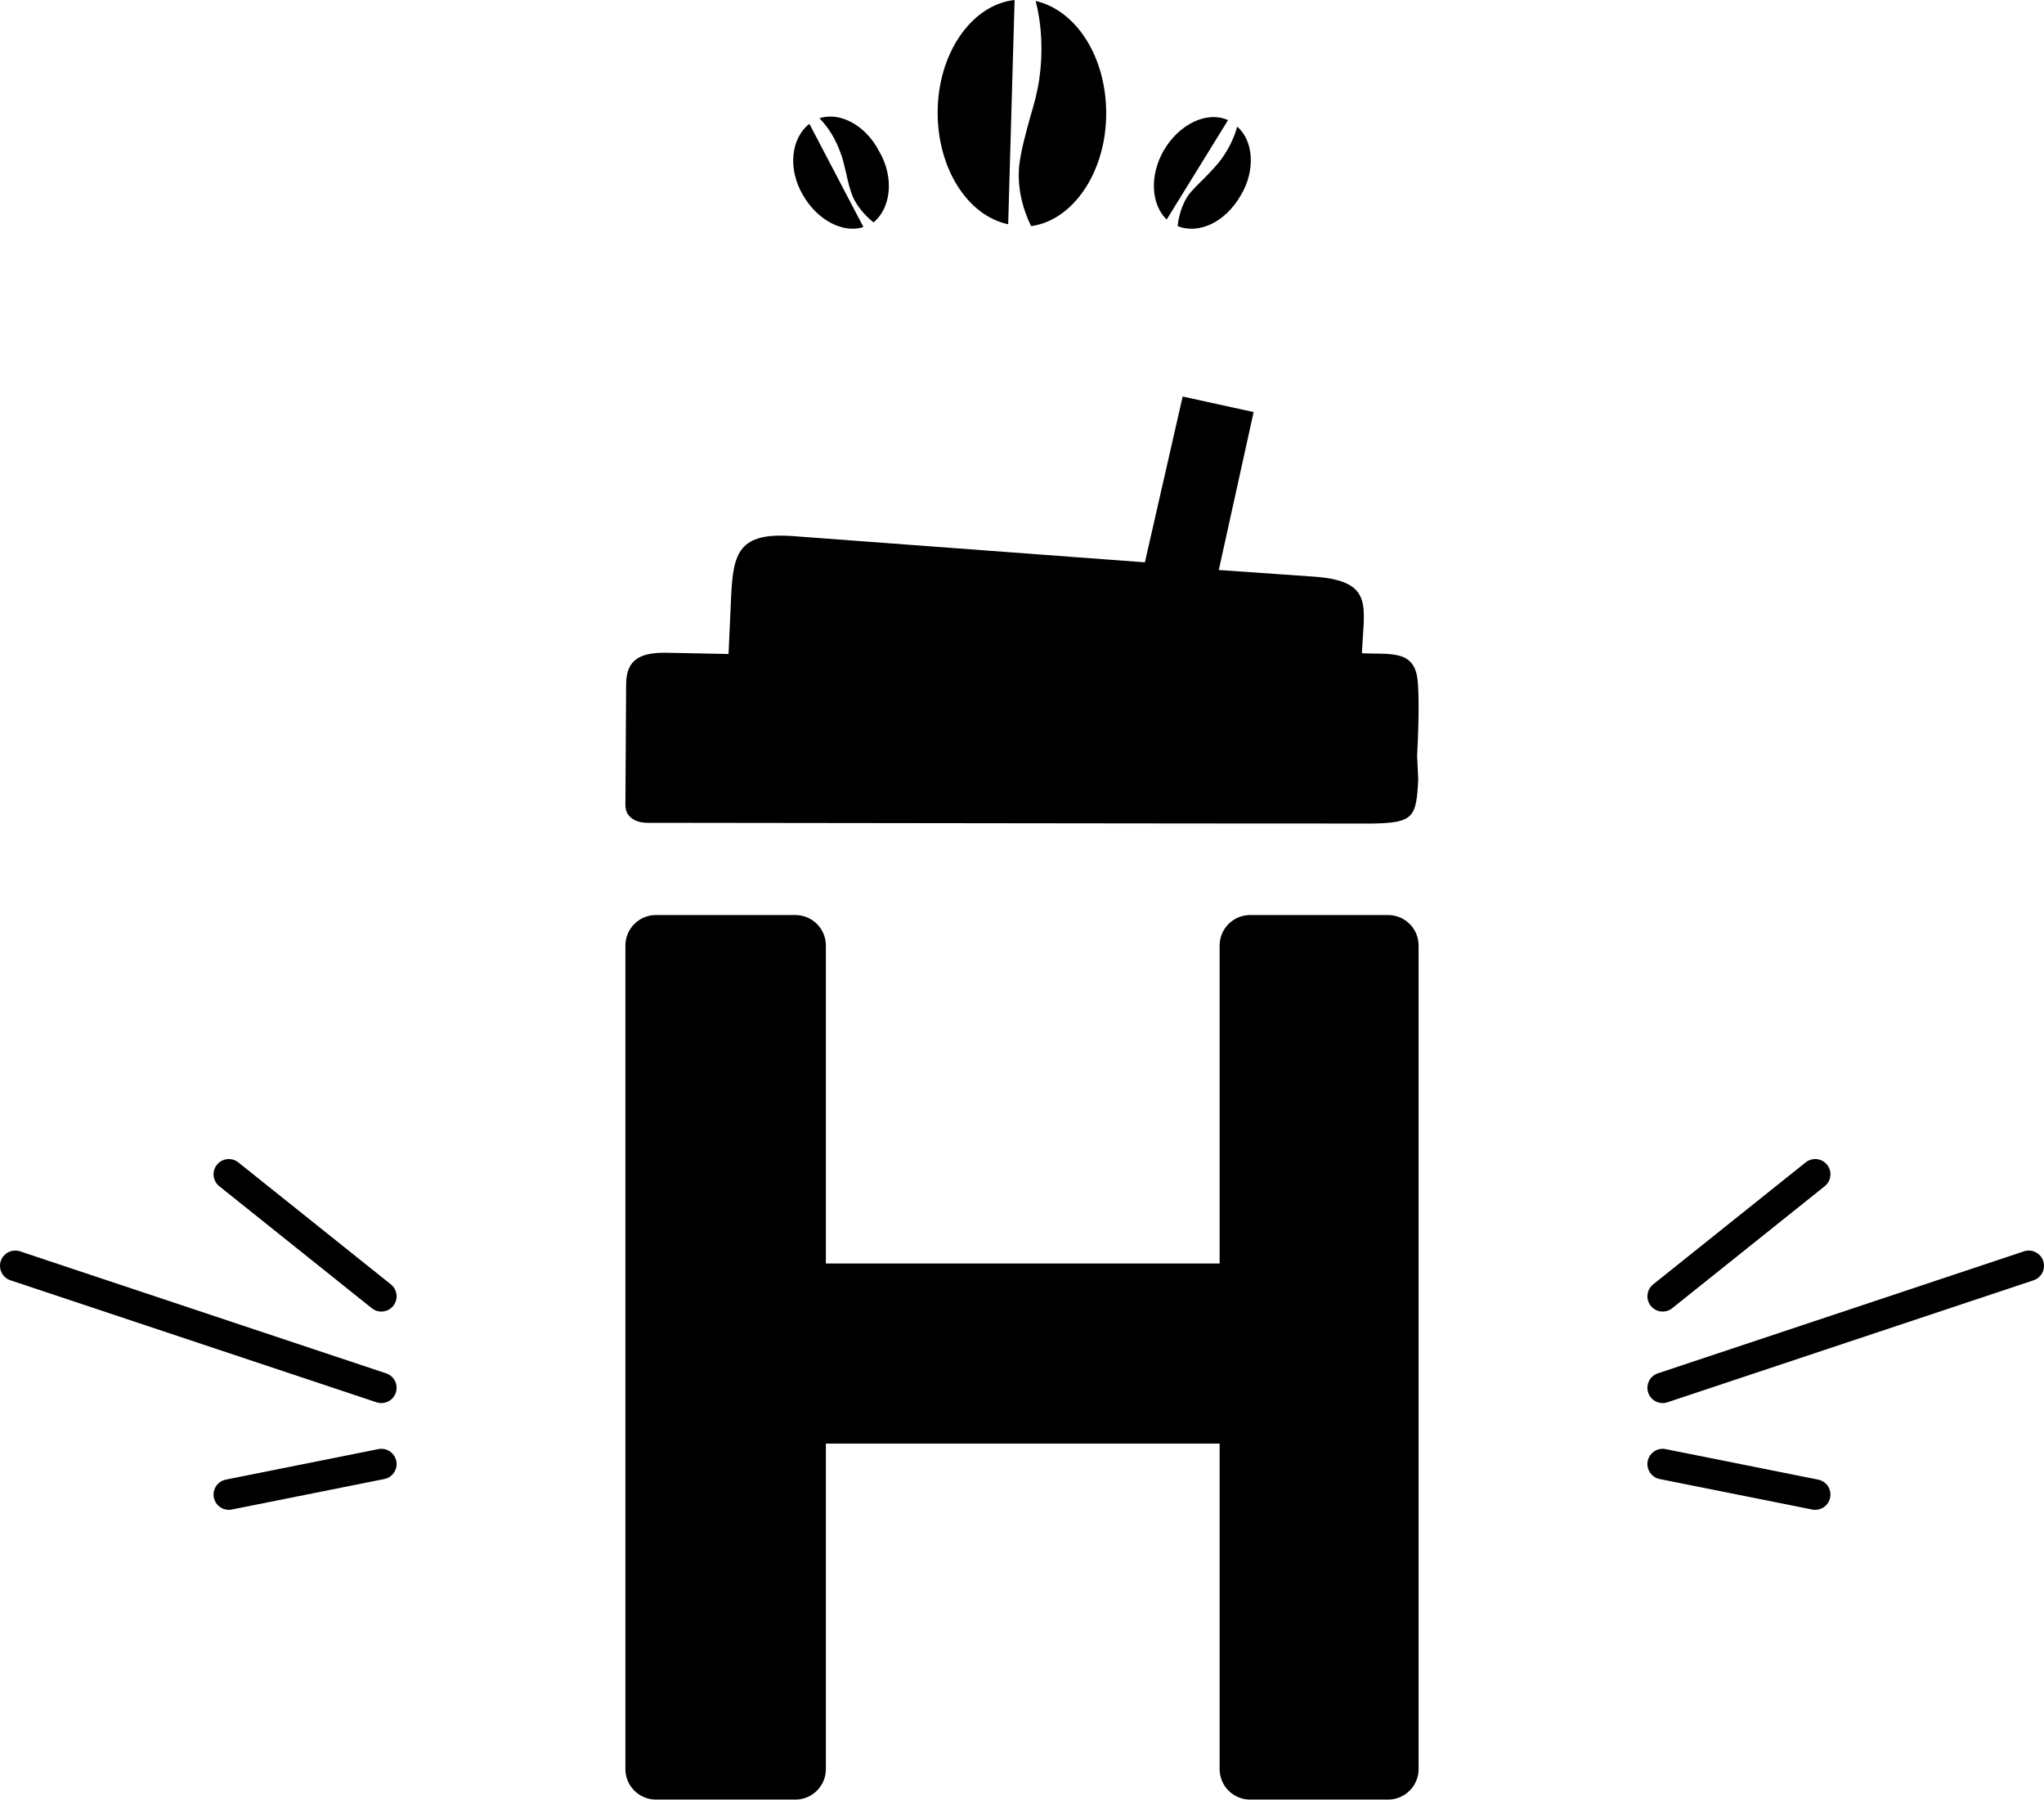
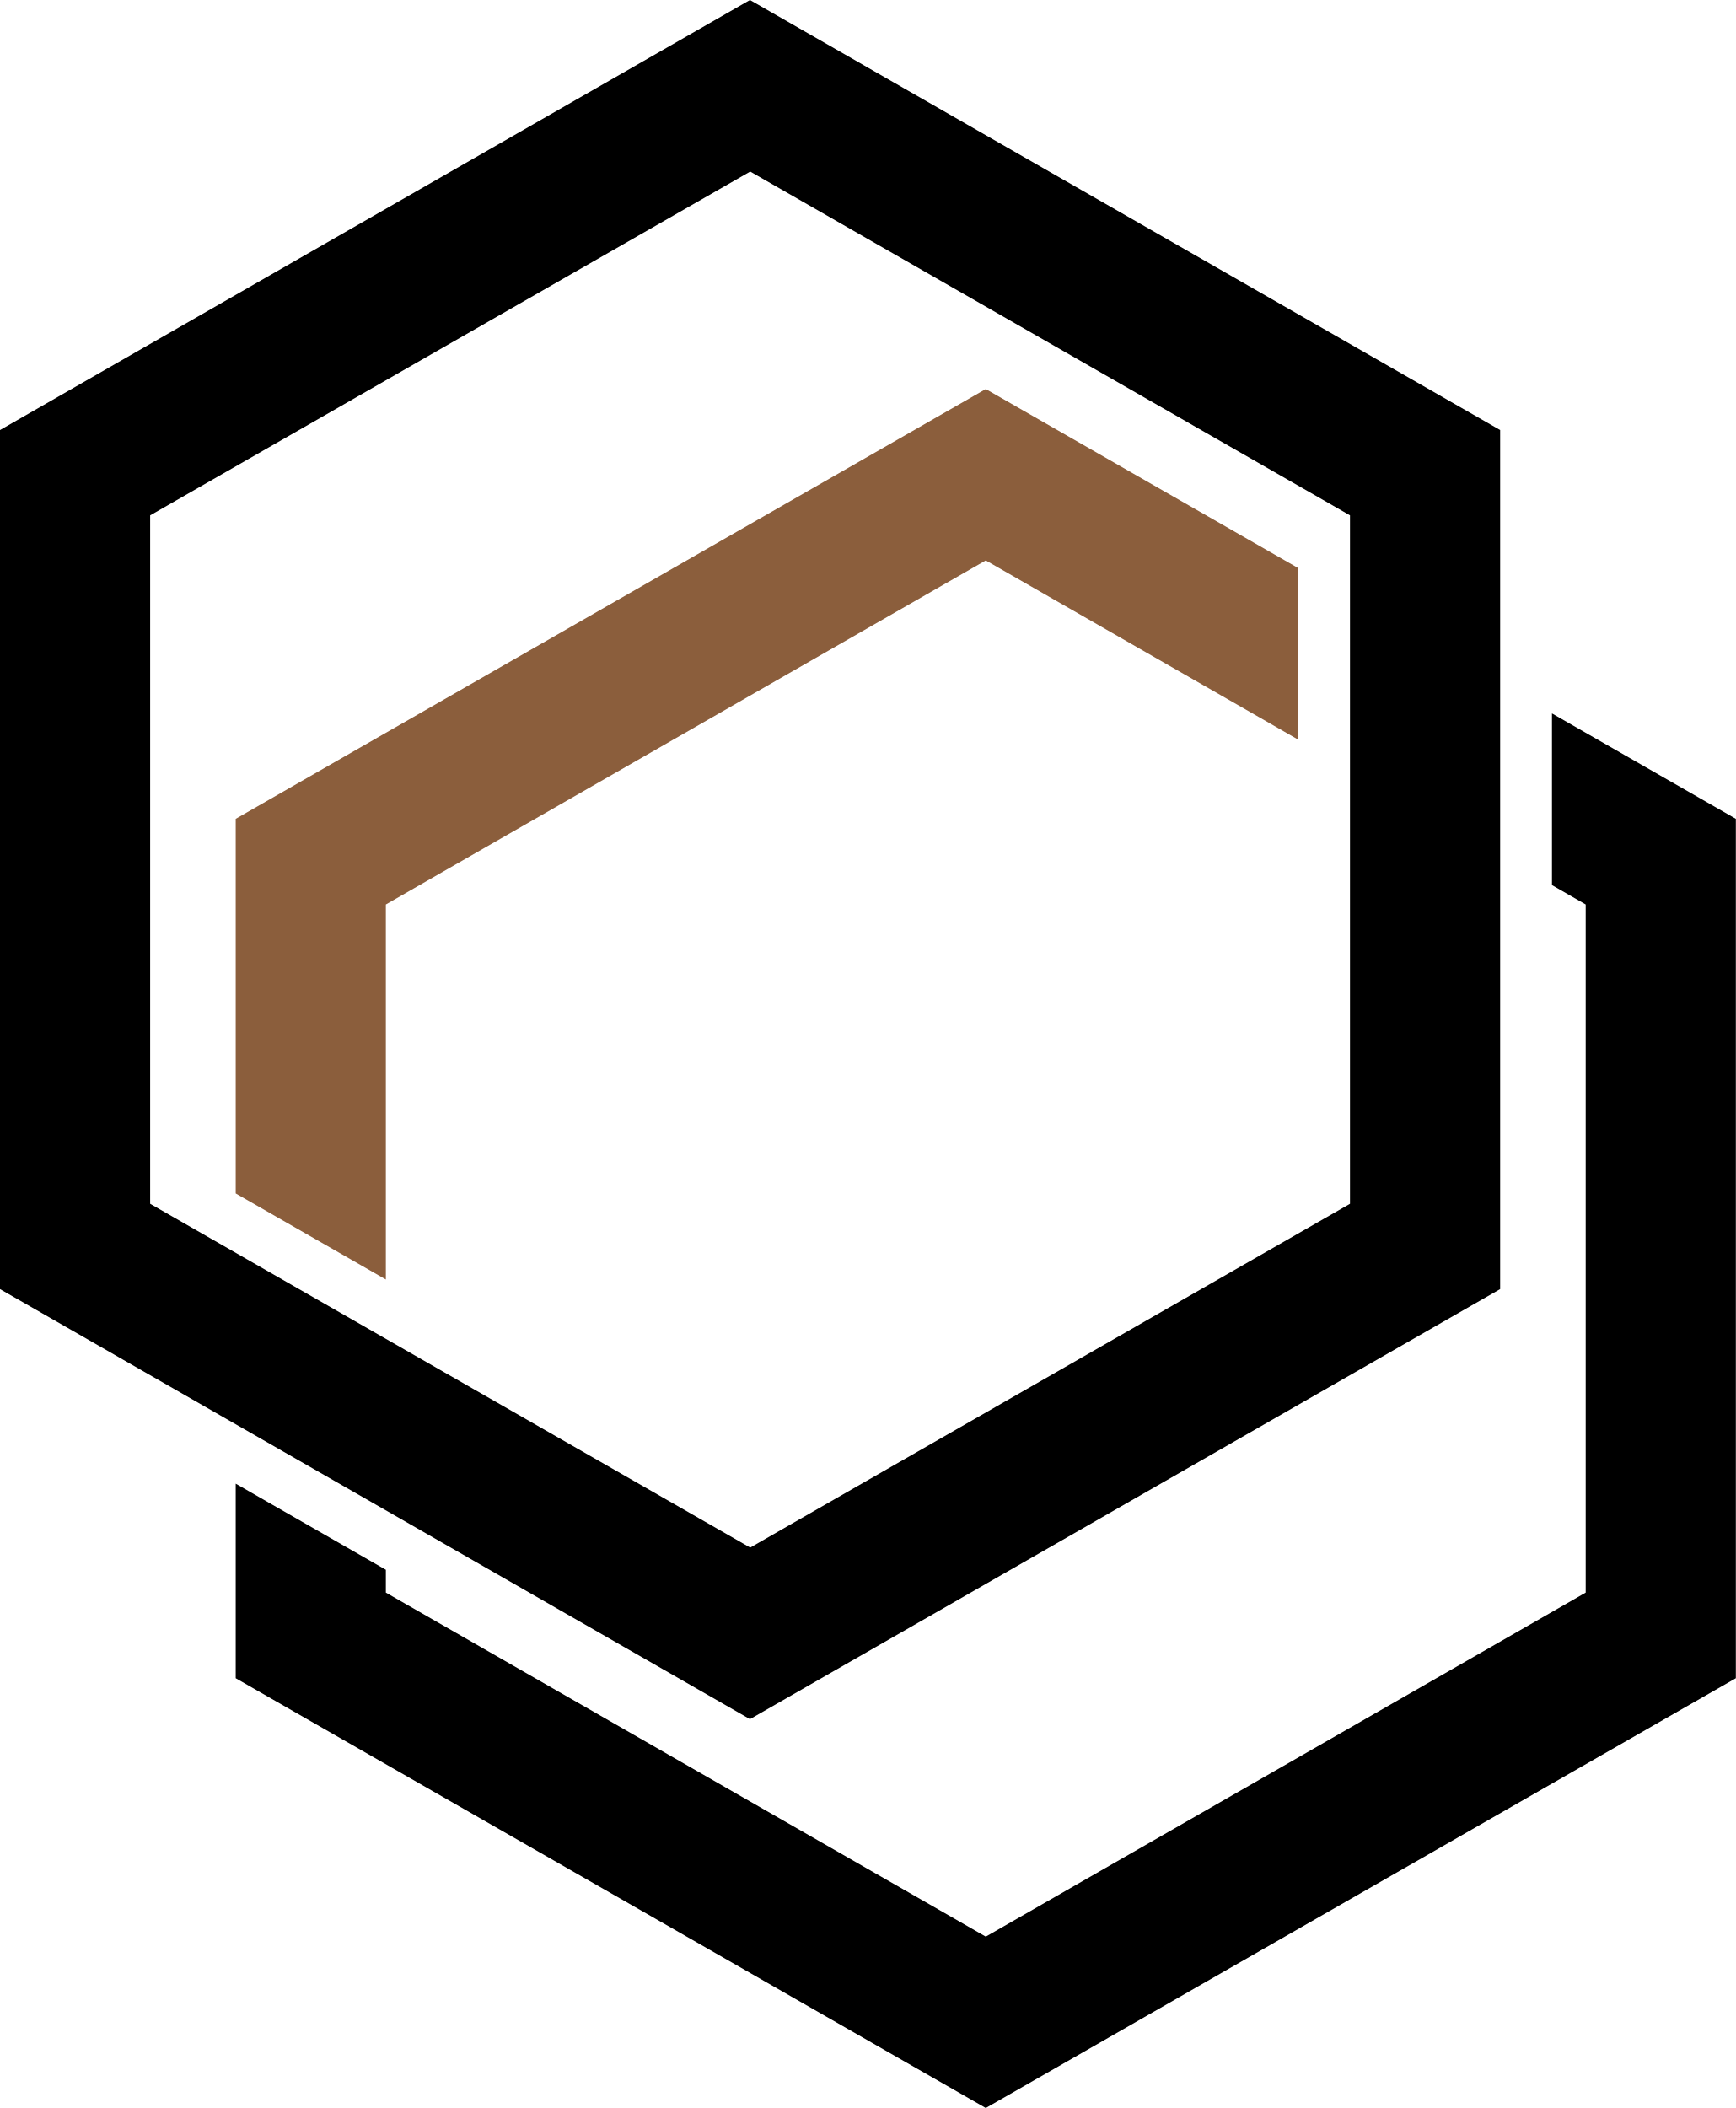
- <svg xmlns="http://www.w3.org/2000/svg" width="134" height="118" viewBox="0 0 134 118" fill="none">
-   <path d="M25 91L1 83" stroke="black" stroke-width="2" stroke-miterlimit="10" stroke-linecap="round" />
-   <path d="M25 85L15 77" stroke="black" stroke-width="2" stroke-miterlimit="10" stroke-linecap="round" />
-   <path d="M25 96L15 98" stroke="black" stroke-width="2" stroke-miterlimit="10" stroke-linecap="round" />
-   <path d="M109 91L133 83" stroke="black" stroke-width="2" stroke-miterlimit="10" stroke-linecap="round" />
-   <path d="M109 85L119 77" stroke="black" stroke-width="2" stroke-miterlimit="10" stroke-linecap="round" />
-   <path d="M109 96L119 98" stroke="black" stroke-width="2" stroke-miterlimit="10" stroke-linecap="round" />
-   <path fill-rule="evenodd" clip-rule="evenodd" d="M75.057 36.872L51.988 35.153C48.448 34.889 48.062 36.237 47.933 39.102L47.761 42.882L43.783 42.803C42.052 42.768 41.057 43.17 41.047 44.869L41 52.813C41.014 53.712 41.892 53.969 42.459 53.952C58.302 53.965 74.144 54 89.987 54C92.704 53.954 92.848 53.567 92.977 51.11L92.902 49.548C92.975 48.367 93.076 45.508 92.911 44.42C92.634 42.581 91.006 42.924 89.284 42.834C89.416 39.748 90.079 38.151 86.308 37.823L79.901 37.375L82.185 27.02L77.532 26L75.057 36.872Z" fill="black" />
-   <path d="M41 62C41 60.895 41.896 60 43 60H52.143C53.248 60 54.143 60.895 54.143 62V82.847H79.956V62C79.956 60.895 80.851 60 81.956 60H91C92.105 60 93 60.895 93 62V116C93 117.105 92.105 118 91 118H81.956C80.851 118 79.956 117.105 79.956 116V94.656H54.143V116C54.143 117.105 53.248 118 52.143 118H43C41.896 118 41 117.105 41 116V62Z" fill="black" />
-   <path d="M66.515 0C63.692 0.308 61.47 3.507 61.47 7.383C61.47 11.074 63.452 14.15 66.094 14.704" fill="black" />
-   <path d="M67.895 0.062C68.316 1.723 68.376 3.445 68.136 5.168C68.016 6.029 67.775 6.89 67.535 7.69C67.235 8.798 66.934 9.844 66.814 10.889C66.694 12.243 66.995 13.596 67.595 14.827C70.358 14.458 72.52 11.258 72.52 7.444C72.52 3.691 70.538 0.677 67.895 0.062Z" fill="black" />
-   <path d="M53.062 8.121C51.861 9.044 51.621 11.074 52.642 12.797C53.602 14.458 55.284 15.319 56.605 14.888" fill="black" />
-   <path d="M53.722 7.752C54.323 8.367 54.804 9.167 55.104 10.028C55.284 10.459 55.344 10.889 55.464 11.32C55.584 11.874 55.704 12.427 55.945 12.981C56.245 13.596 56.725 14.15 57.266 14.581C58.407 13.658 58.647 11.628 57.626 9.905C56.725 8.182 55.044 7.321 53.722 7.752Z" fill="black" />
-   <path d="M80.508 7.875C79.126 7.26 77.325 8.121 76.304 9.844C75.343 11.505 75.463 13.412 76.484 14.396" fill="black" />
-   <path d="M81.109 8.306C80.868 9.167 80.448 9.967 79.907 10.643C79.607 11.012 79.307 11.32 79.007 11.628C78.586 12.058 78.166 12.428 77.865 12.858C77.505 13.412 77.265 14.15 77.205 14.827C78.586 15.38 80.328 14.581 81.349 12.797C82.31 11.197 82.19 9.228 81.109 8.306Z" fill="black" />
+ <svg xmlns="http://www.w3.org/2000/svg" width="28" height="34" viewBox="0 0 28 34" fill="none">
+   <path d="M25.034 11.507L28 13.207V27.068L15.901 34L3.802 27.068V23.93L6.224 25.319V25.687C9.452 27.537 12.673 29.386 15.901 31.236C19.129 29.386 22.351 27.537 25.578 25.687V14.588L25.034 14.276V11.507Z" fill="black" />
+   <path d="M20.94 9.162V11.929C19.261 10.966 17.582 10.002 15.901 9.039C12.673 10.889 9.452 12.738 6.224 14.588V20.637L3.802 19.249V13.207L15.901 6.275L20.94 9.162Z" fill="#8B5E3C" />
+   <path d="M24.198 6.936V20.792L12.097 27.728C8.063 25.416 4.034 23.104 0 20.792V6.936C4.034 4.624 8.063 2.312 12.097 0L24.198 6.936ZM12.101 2.767L2.422 8.312V19.416L12.101 24.961L21.776 19.416V8.312L12.101 2.767Z" fill="black" />
</svg>
